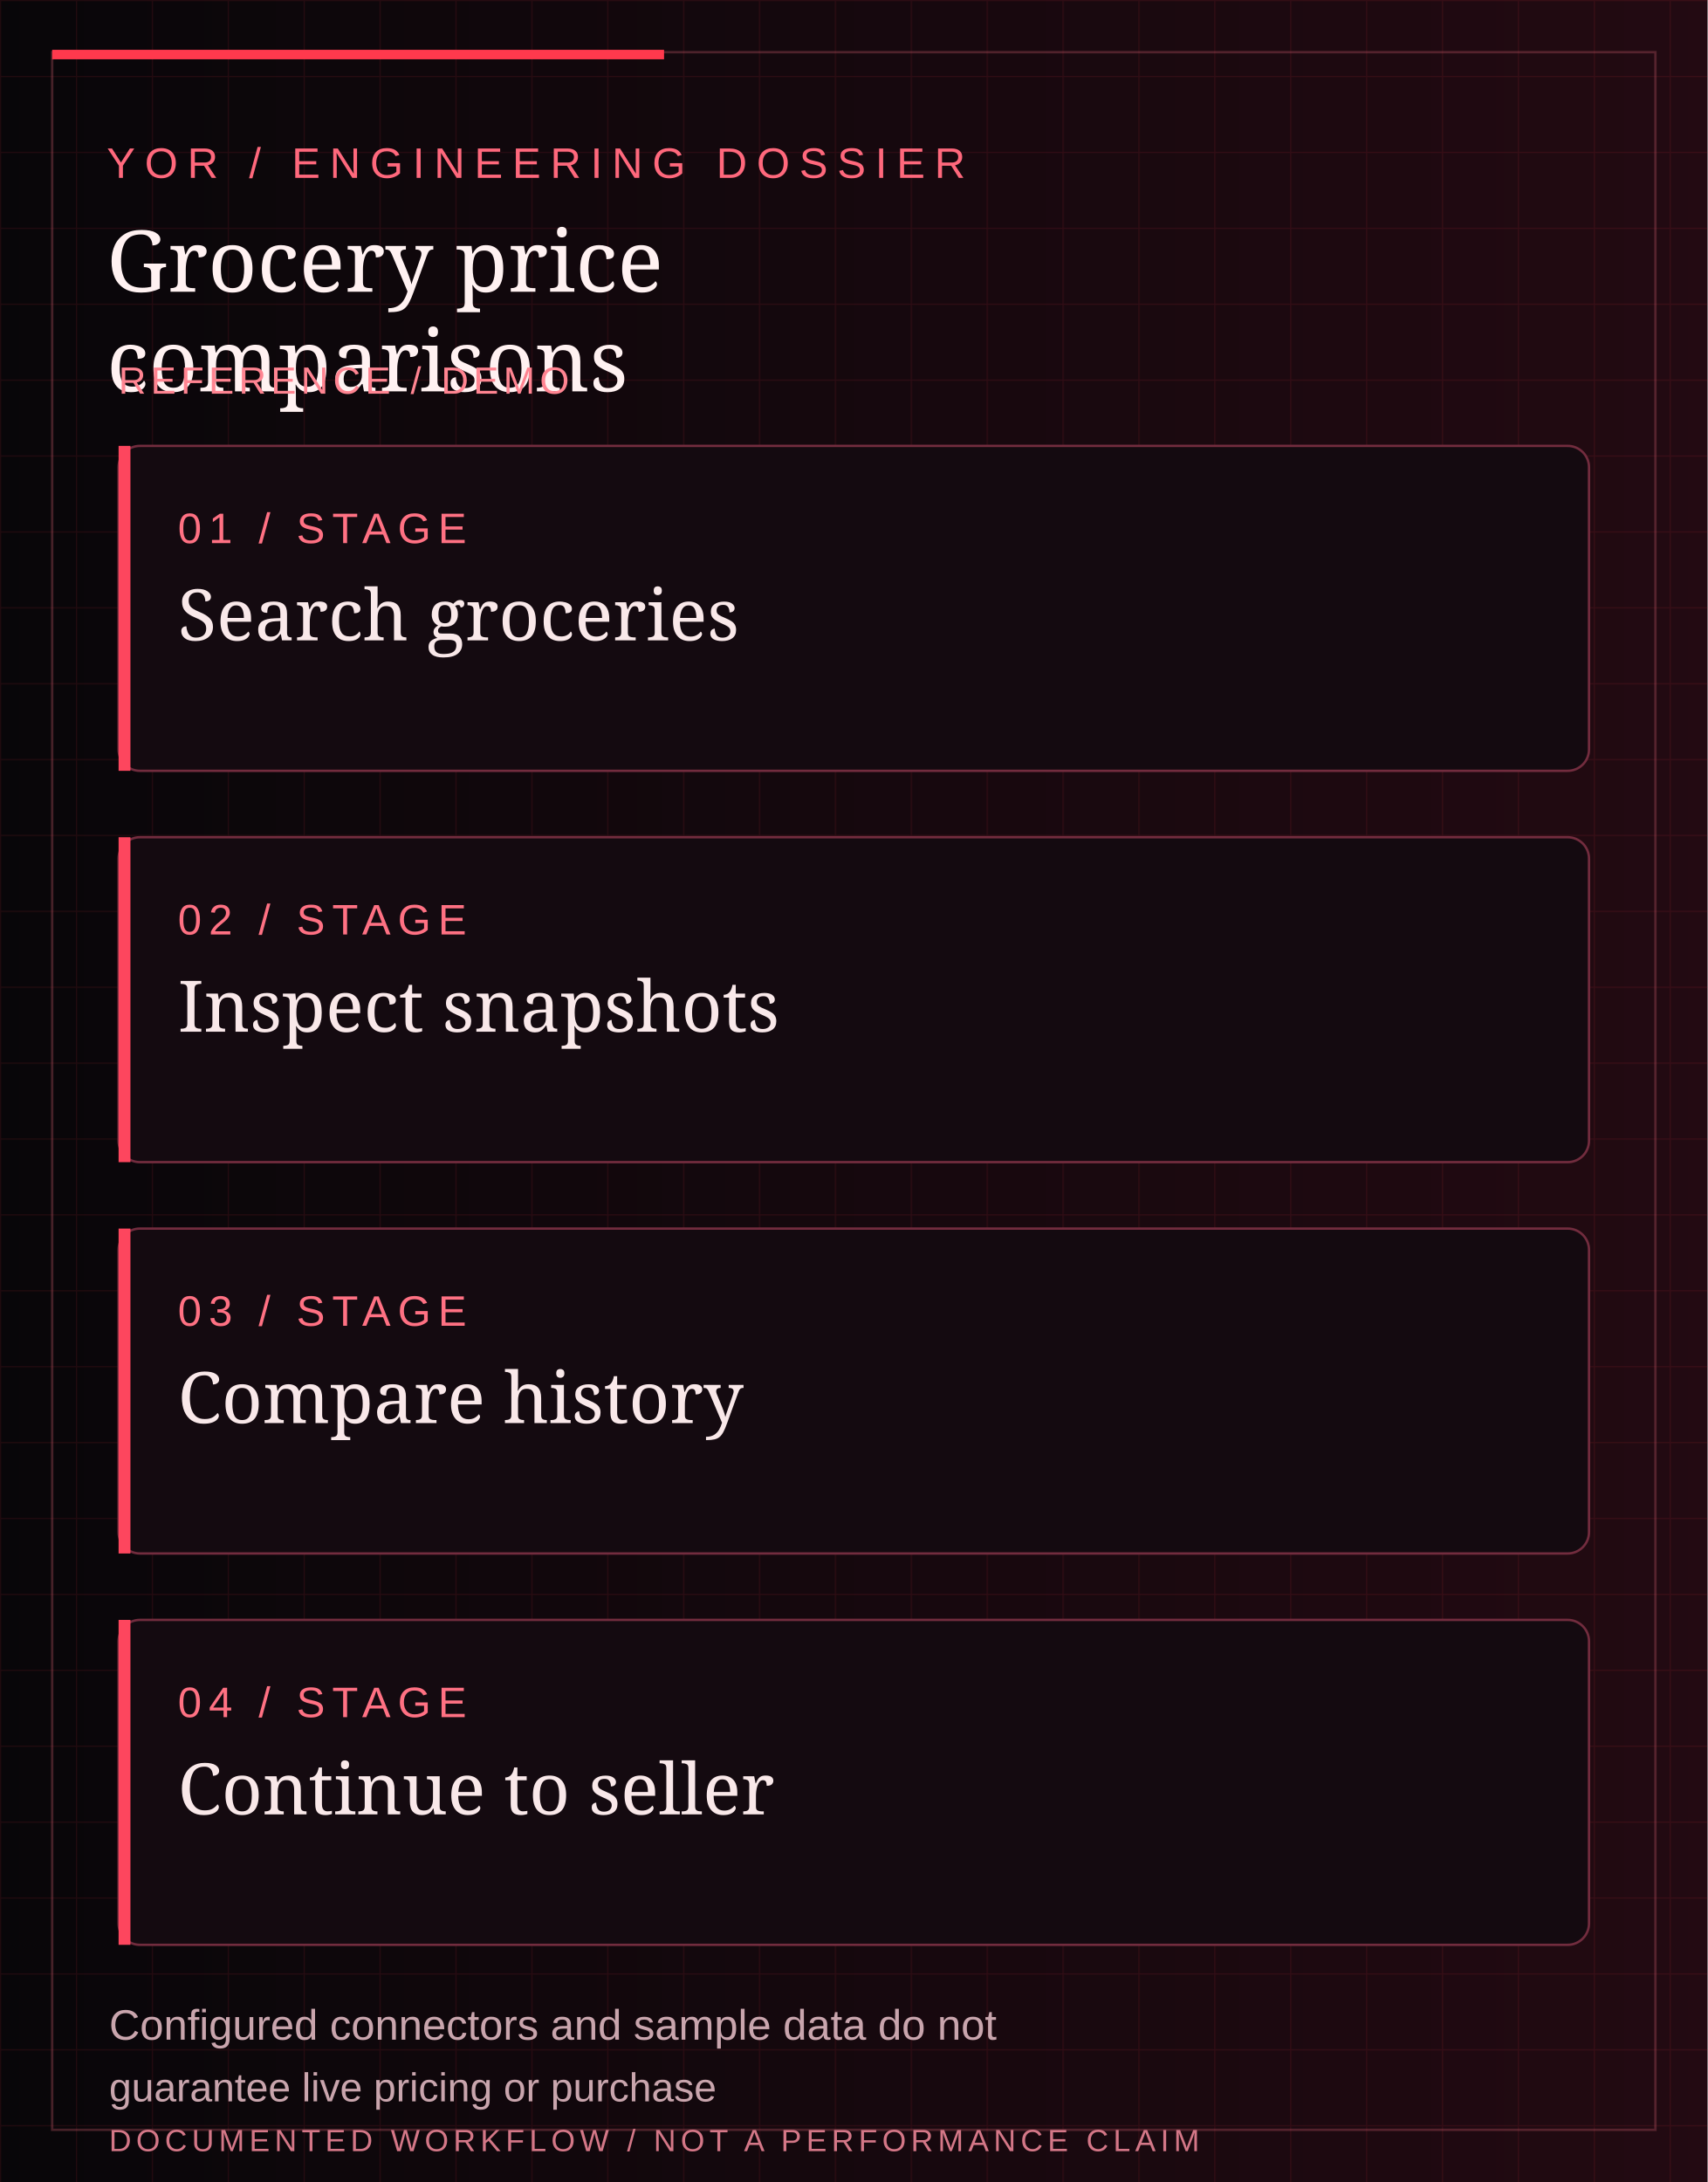
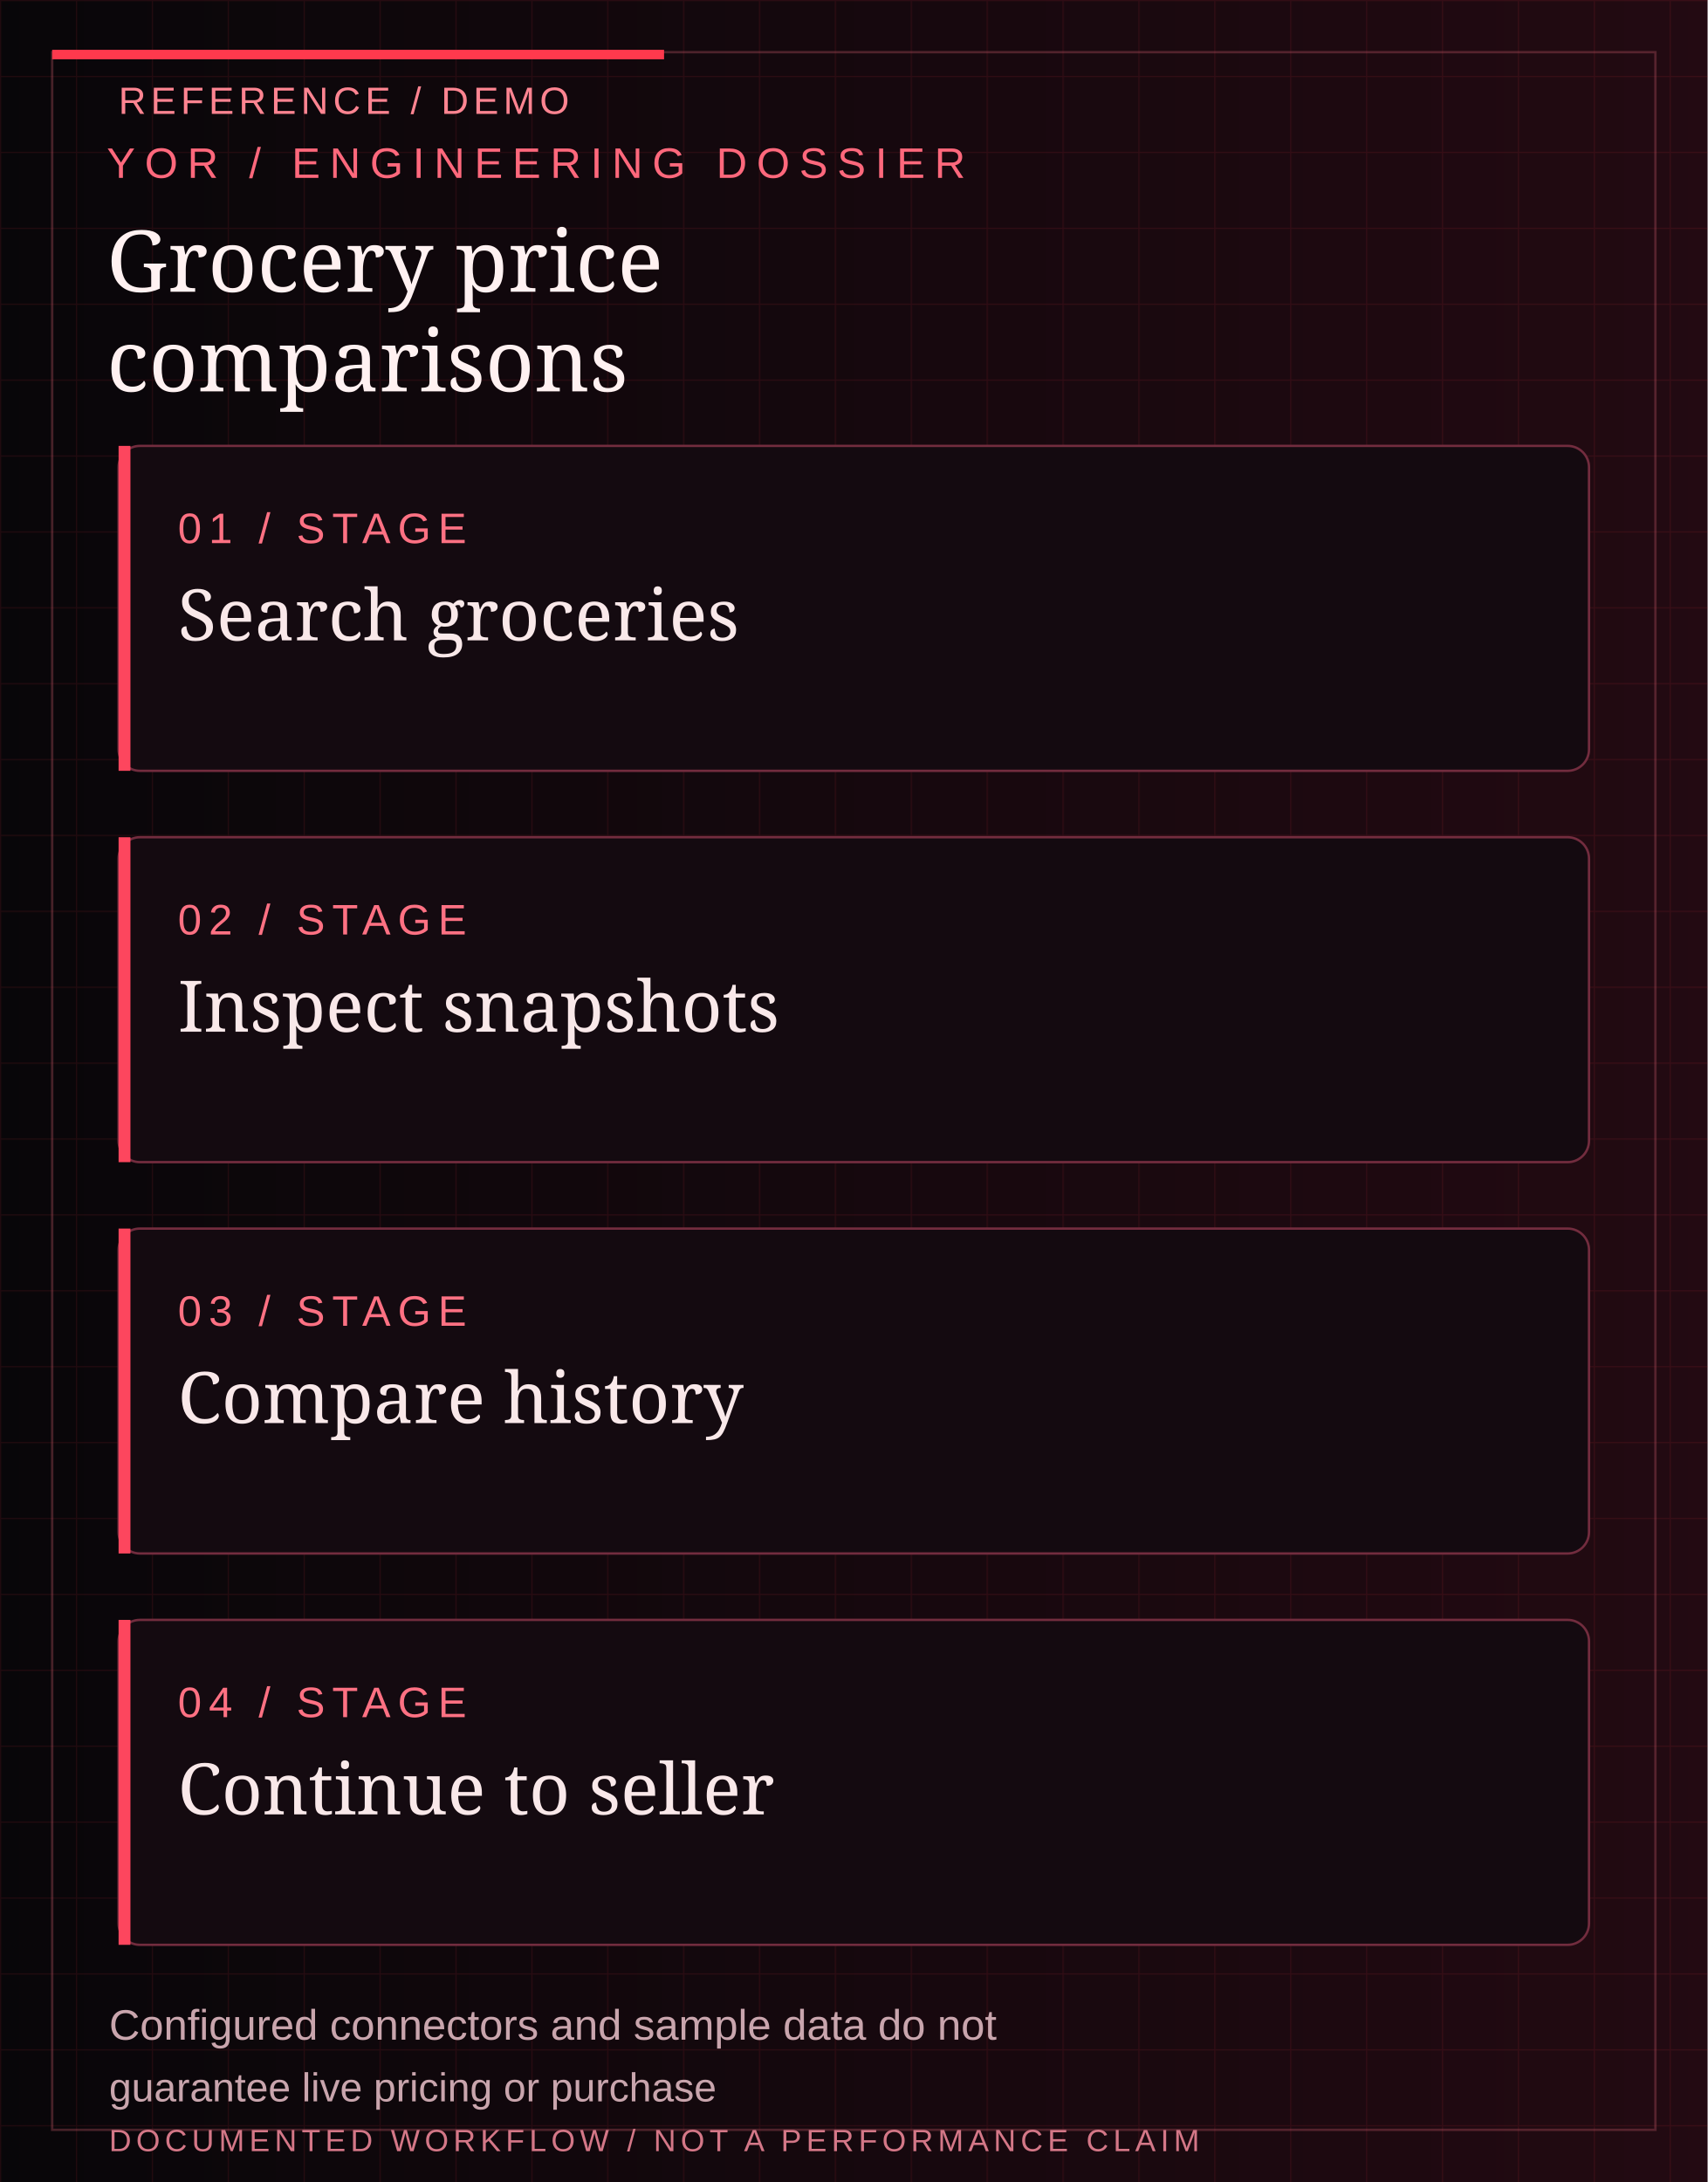
<svg xmlns="http://www.w3.org/2000/svg" width="720" height="920" viewBox="0 0 720 920" role="img">
  <defs>
    <linearGradient id="bg">
      <stop stop-color="#080609" />
      <stop offset="1" stop-color="#230a12" />
    </linearGradient>
    <pattern id="grid" width="32" height="32" patternUnits="userSpaceOnUse">
      <path d="M32 0H0V32" fill="none" stroke="#ff394d" stroke-opacity=".1" />
    </pattern>
  </defs>
  <rect width="720" height="920" fill="url(#bg)" />
  <rect width="720" height="920" fill="url(#grid)" />
  <rect x="22" y="22" width="676" height="876" fill="none" stroke="#a64a59" stroke-opacity=".4" />
  <path d="M22 23 H280" stroke="#ff394d" stroke-width="4" />
  <text x="45" y="75" fill="#ff687c" font-size="18" font-family="Arial" letter-spacing="4">YOR / ENGINEERING DOSSIER</text>
  <text x="45" y="123" font-size="36" fill="#fff1f1" font-family="Georgia">Grocery price</text>
  <text x="45" y="165" font-size="36" fill="#fff1f1" font-family="Georgia">comparisons</text>
-   <text x="50" y="166" font-size="16" fill="#ff8491" font-family="Arial" letter-spacing="2">REFERENCE / DEMO</text>
+   <text x="50" y="48" font-size="16" fill="#ff8491" font-family="Arial" letter-spacing="2">REFERENCE / DEMO</text>
  <rect x="50" y="188" width="620" height="137" rx="9" fill="#140a10" stroke="#722c3e" />
  <rect x="50" y="188" width="5" height="137" fill="#fd465e" />
  <text x="75" y="229" fill="#ff7183" font-family="Arial" font-size="18" letter-spacing="3">01 / STAGE</text>
  <text x="75" y="270" fill="#f9e8e9" font-family="Georgia" font-size="30">Search groceries</text>
  <rect x="50" y="353" width="620" height="137" rx="9" fill="#140a10" stroke="#722c3e" />
  <rect x="50" y="353" width="5" height="137" fill="#fd465e" />
  <text x="75" y="394" fill="#ff7183" font-family="Arial" font-size="18" letter-spacing="3">02 / STAGE</text>
  <text x="75" y="435" fill="#f9e8e9" font-family="Georgia" font-size="30">Inspect snapshots</text>
  <rect x="50" y="518" width="620" height="137" rx="9" fill="#140a10" stroke="#722c3e" />
  <rect x="50" y="518" width="5" height="137" fill="#fd465e" />
  <text x="75" y="559" fill="#ff7183" font-family="Arial" font-size="18" letter-spacing="3">03 / STAGE</text>
  <text x="75" y="600" fill="#f9e8e9" font-family="Georgia" font-size="30">Compare history</text>
  <rect x="50" y="683" width="620" height="137" rx="9" fill="#140a10" stroke="#722c3e" />
  <rect x="50" y="683" width="5" height="137" fill="#fd465e" />
  <text x="75" y="724" fill="#ff7183" font-family="Arial" font-size="18" letter-spacing="3">04 / STAGE</text>
  <text x="75" y="765" fill="#f9e8e9" font-family="Georgia" font-size="30">Continue to seller</text>
  <text x="46" y="860" fill="#c9a5ad" font-size="18" font-family="Arial">Configured connectors and sample data do not</text>
  <text x="46" y="886" fill="#c9a5ad" font-size="17" font-family="Arial">guarantee live pricing or purchase</text>
  <text x="46" y="907" fill="#d47787" font-size="13" font-family="Arial" letter-spacing="2">DOCUMENTED WORKFLOW / NOT A PERFORMANCE CLAIM</text>
</svg>
